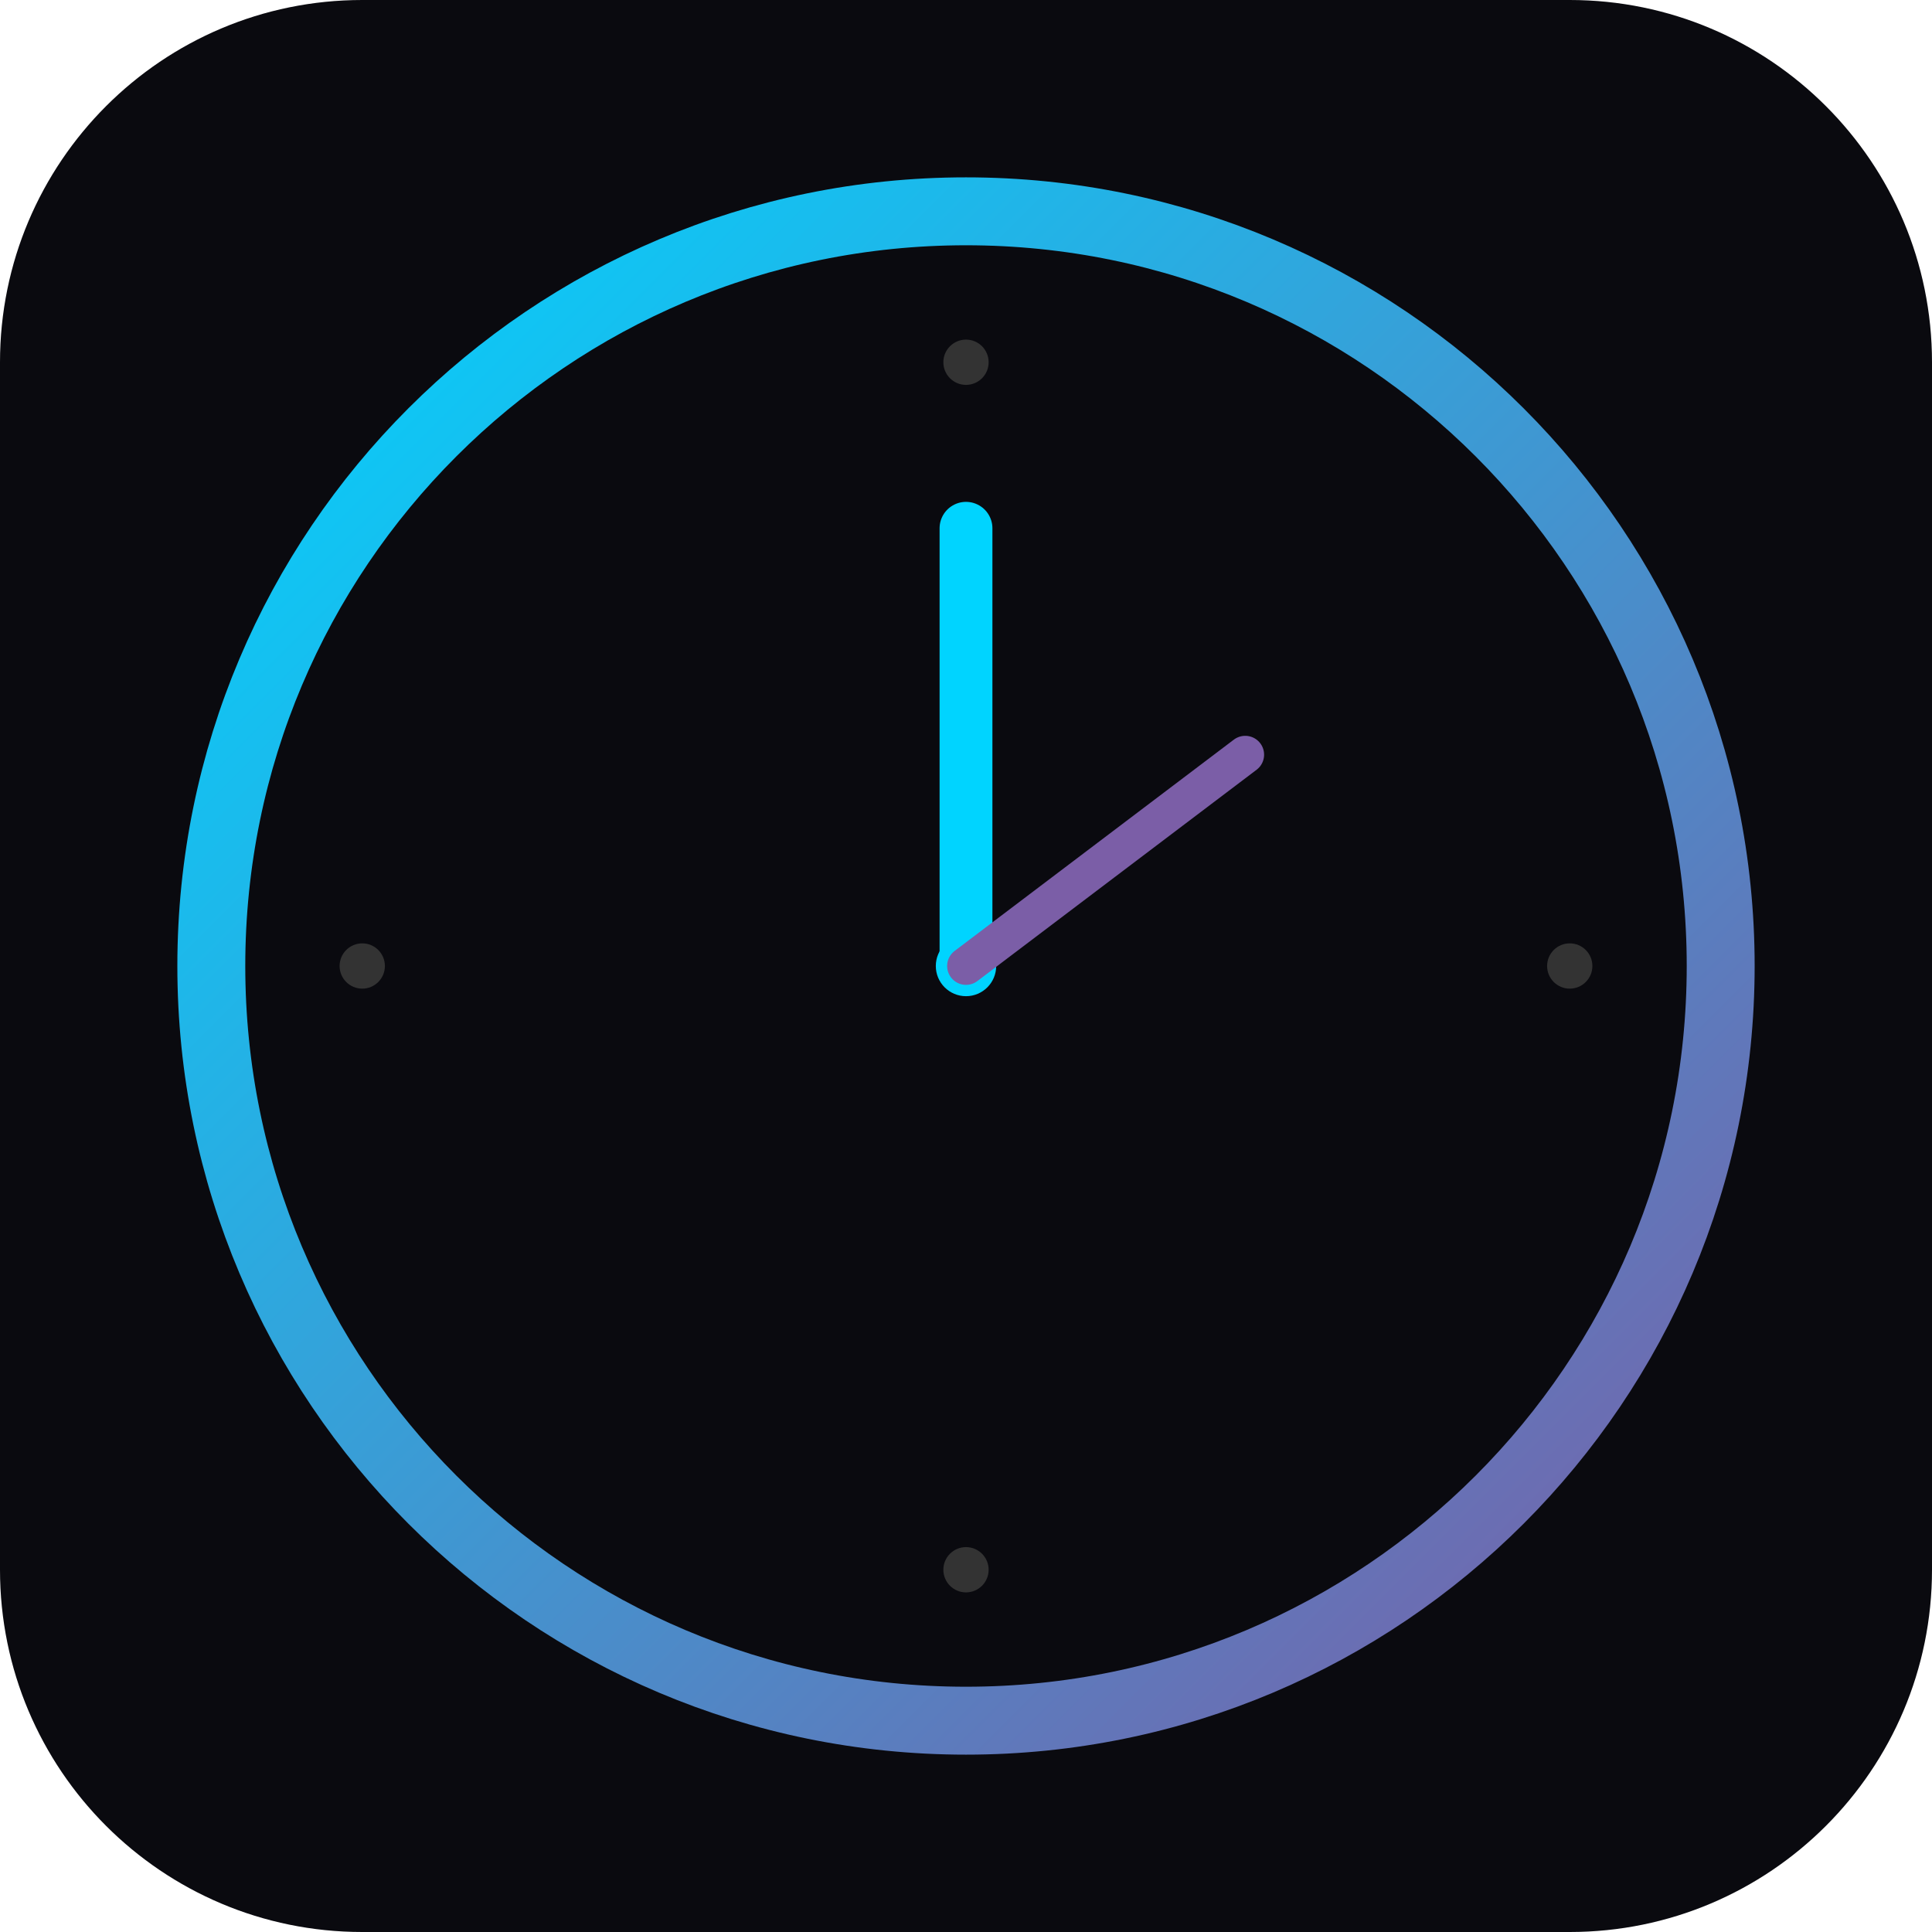
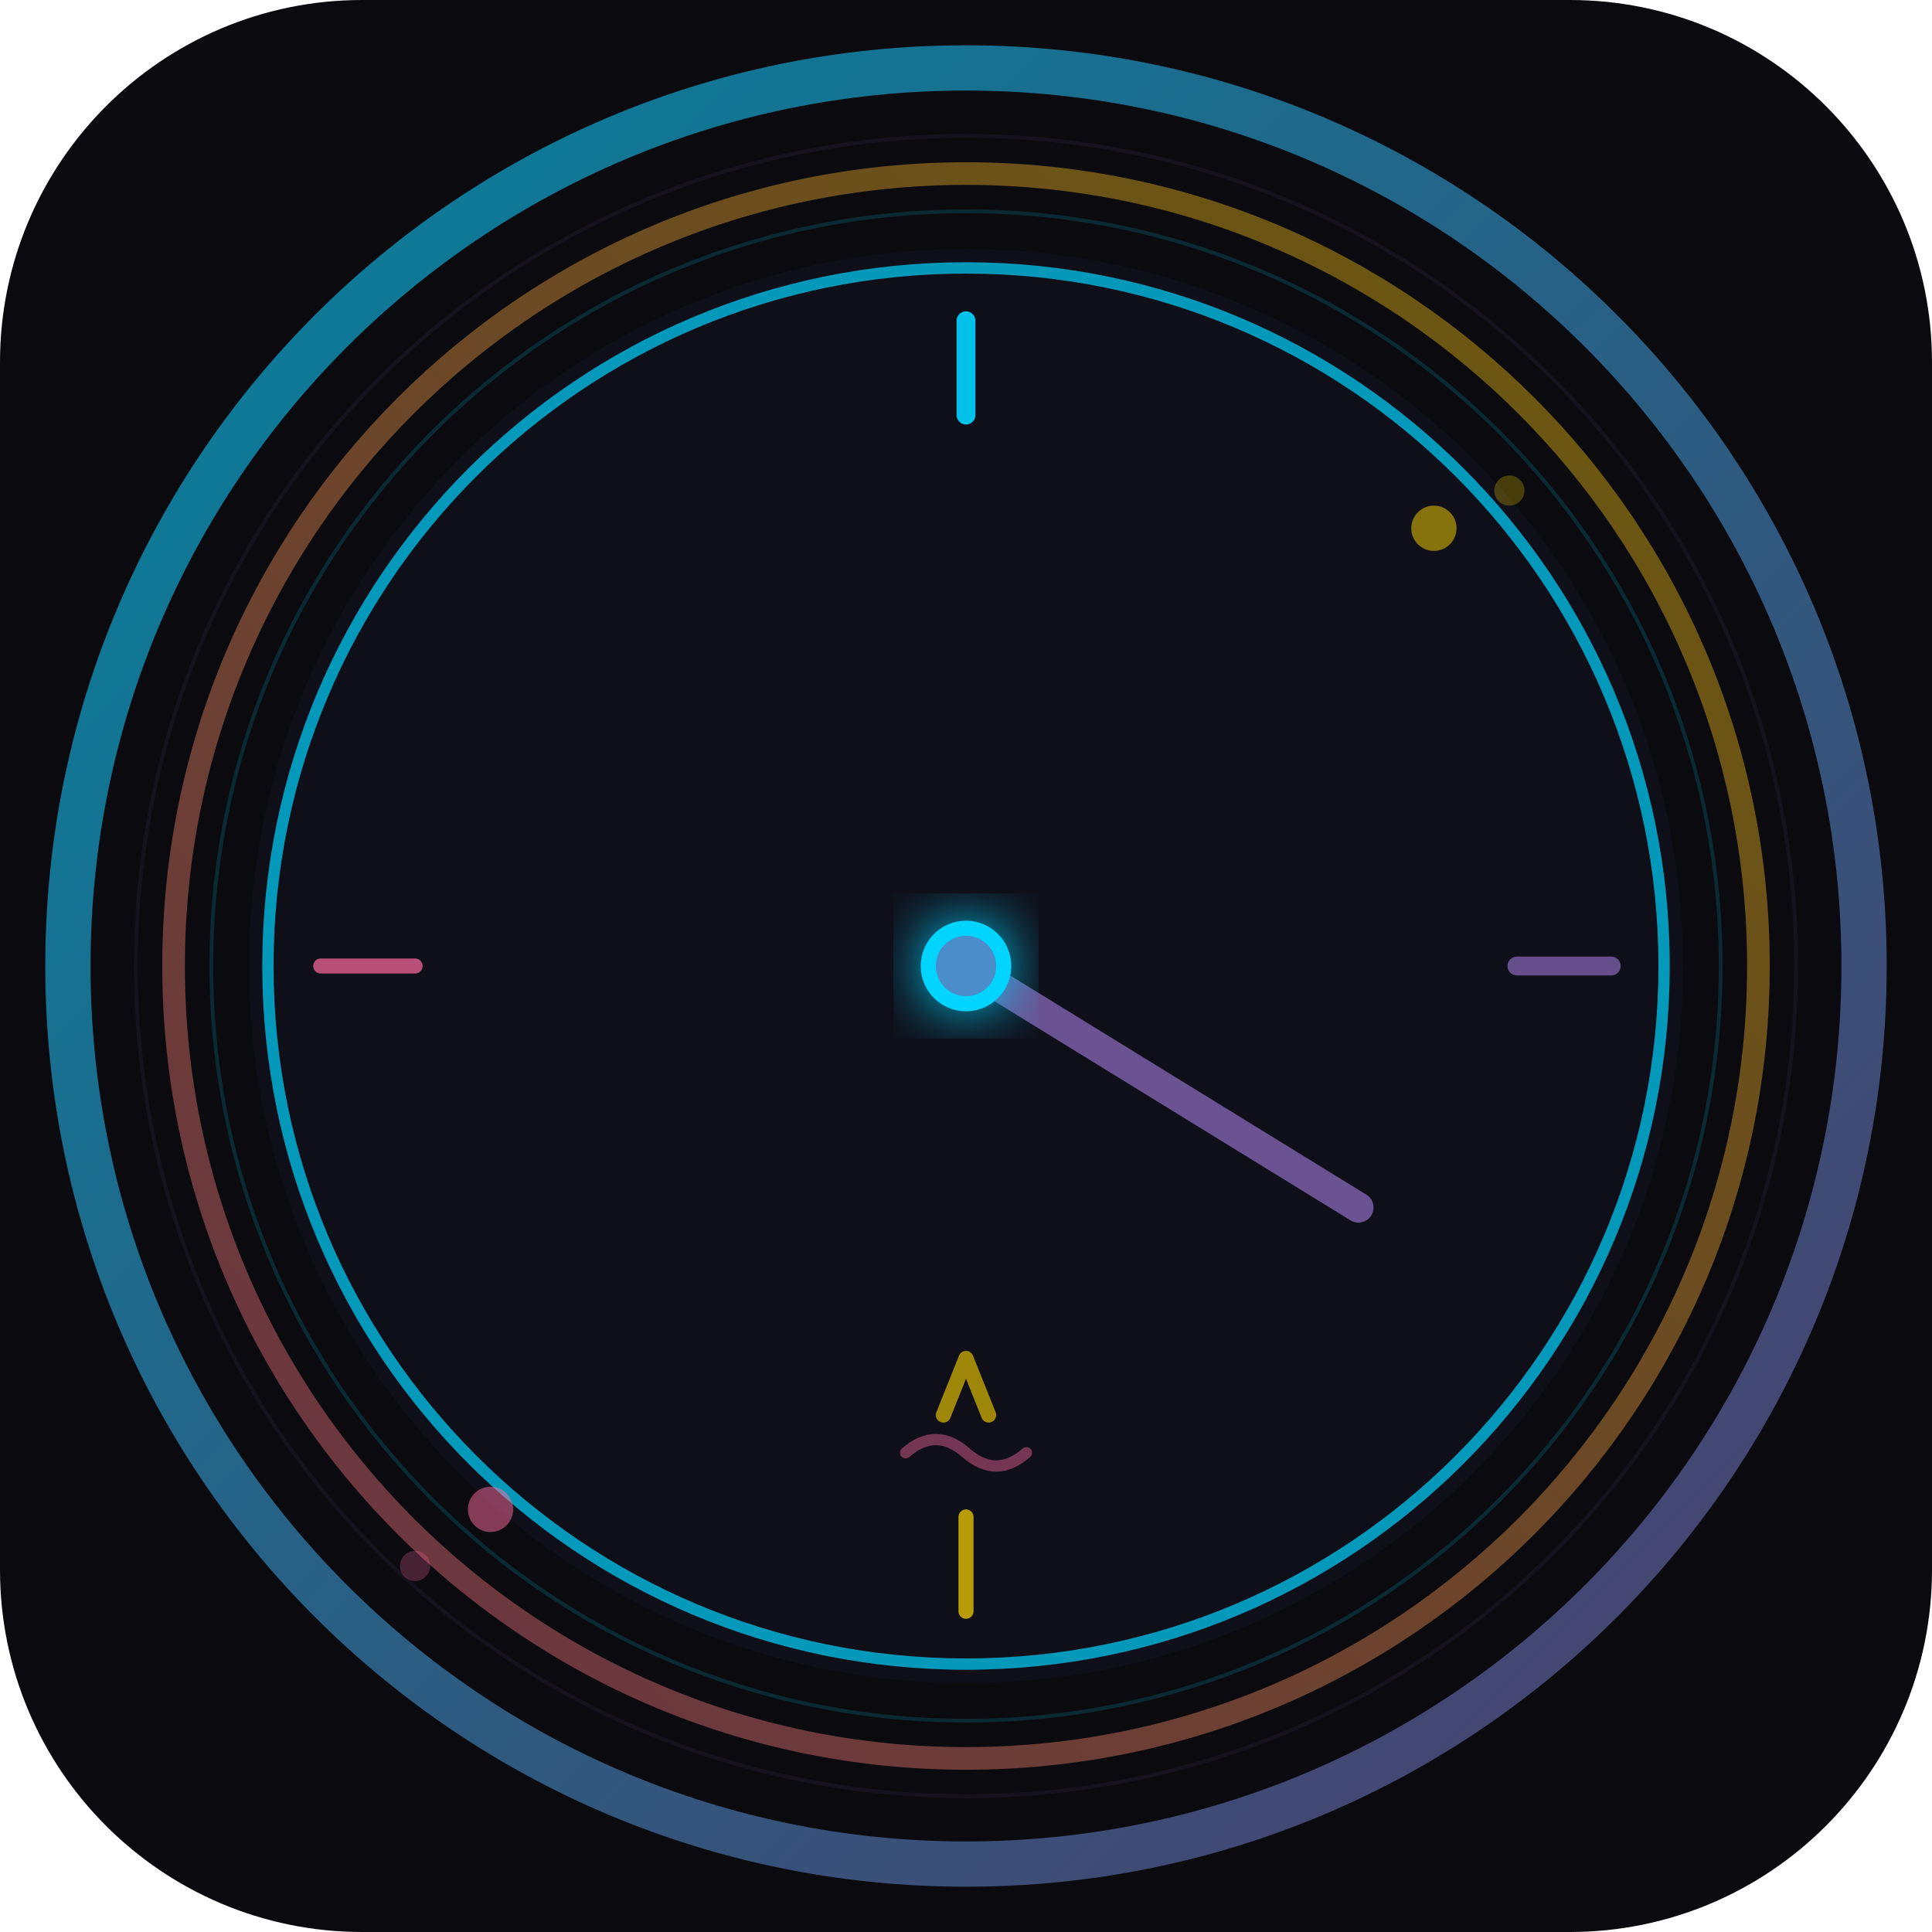
<svg xmlns="http://www.w3.org/2000/svg" viewBox="0 0 512 512">
+   <defs>
+     <linearGradient id="mainGrad" x1="0%" y1="0%" x2="100%" y2="100%">
+       <stop offset="0%" style="stop-color:#00D4FF;stop-opacity:1" />
+       <stop offset="100%" style="stop-color:#7B5EA7;stop-opacity:1" />
+     </linearGradient>
+     <linearGradient id="accentGrad" x1="0%" y1="100%" x2="100%" y2="0%">
+       <stop offset="0%" style="stop-color:#FF6B9D;stop-opacity:0.8" />
+       <stop offset="100%" style="stop-color:#FFD700;stop-opacity:0.8" />
+     </linearGradient>
+     <filter id="glow" x="-30%" y="-30%" width="160%" height="160%">
+       <feGaussianBlur stdDeviation="8" result="coloredBlur" />
+       <feMerge>
+         <feMergeNode in="coloredBlur" />
+         <feMergeNode in="SourceGraphic" />
+       </feMerge>
+     </filter>
+     <style>
+       @keyframes rotate { from { transform: rotate(0deg); } to { transform: rotate(360deg); } }
+       .rotating { animation: rotate 20s linear infinite; transform-origin: 256px 256px; }
+     </style>
+   </defs>
  <rect width="512" height="512" rx="96" fill="#0A0A0F" />
-   <defs>
-     <linearGradient id="g" x1="0%" y1="0%" x2="100%" y2="100%">
-       <stop offset="0%" stop-color="#00D4FF" />
-       <stop offset="100%" stop-color="#7B5EA7" />
-     </linearGradient>
-   </defs>
-   <circle cx="256" cy="256" r="200" fill="none" stroke="url(#g)" stroke-width="18" />
-   <circle cx="256" cy="256" r="8" fill="#00D4FF" />
-   <line x1="256" y1="256" x2="256" y2="140" stroke="#00D4FF" stroke-width="14" stroke-linecap="round" />
-   <line x1="256" y1="256" x2="330" y2="200" stroke="#7B5EA7" stroke-width="10" stroke-linecap="round" />
-   <circle cx="256" cy="96" r="6" fill="#333" />
-   <circle cx="416" cy="256" r="6" fill="#333" />
-   <circle cx="256" cy="416" r="6" fill="#333" />
-   <circle cx="96" cy="256" r="6" fill="#333" />
+   <circle cx="256" cy="256" r="238" fill="none" stroke="url(#mainGrad)" stroke-width="12" opacity="0.6" />
+   <circle cx="256" cy="256" r="210" fill="none" stroke="url(#accentGrad)" stroke-width="6" opacity="0.5" />
+   <circle cx="256" cy="256" r="190" fill="#0F0F1A" />
+   <circle cx="256" cy="256" r="185" fill="none" stroke="#00D4FF" stroke-width="3" opacity="0.7" />
+   <line x1="256" y1="85" x2="256" y2="110" stroke="#00D4FF" stroke-width="5" stroke-linecap="round" opacity="0.9" />
+   <line x1="427" y1="256" x2="402" y2="256" stroke="#7B5EA7" stroke-width="5" stroke-linecap="round" opacity="0.8" />
+   <line x1="256" y1="427" x2="256" y2="402" stroke="#FFD700" stroke-width="4" stroke-linecap="round" opacity="0.7" />
+   <line x1="85" y1="256" x2="110" y2="256" stroke="#FF6B9D" stroke-width="4" stroke-linecap="round" opacity="0.7" />
+   <line x1="256" y1="256" x2="256" y2="110" stroke="#00D4FF" stroke-width="10" stroke-linecap="round" opacity="0.95" filter="url(#glow)" />
+   <line x1="256" y1="256" x2="360" y2="320" stroke="#7B5EA7" stroke-width="8" stroke-linecap="round" opacity="0.85" />
+   <circle cx="256" cy="256" r="12" fill="#00D4FF" filter="url(#glow)" />
+   <circle cx="256" cy="256" r="8" fill="#7B5EA7" opacity="0.6" />
+   <circle cx="256" cy="256" r="200" fill="none" stroke="#00D4FF" stroke-width="1" opacity="0.15" />
+   <circle cx="256" cy="256" r="220" fill="none" stroke="#7B5EA7" stroke-width="1" opacity="0.1" />
+   <g opacity="0.6">
+     <path d="M 256 360 L 250 375 M 256 360 L 262 375" fill="none" stroke="#FFD700" stroke-width="4" stroke-linecap="round" stroke-linejoin="round" />
+     <path d="M 240 385 Q 248 378 256 385 Q 264 392 272 385" fill="none" stroke="#FF6B9D" stroke-width="3" stroke-linecap="round" opacity="0.7" />
+   </g>
+   <g opacity="0.5">
+     <circle cx="380" cy="140" r="6" fill="#FFD700" />
+     <circle cx="400" cy="130" r="4" fill="#FFD700" opacity="0.5" />
+     <circle cx="130" cy="400" r="6" fill="#FF6B9D" />
+     <circle cx="110" cy="415" r="4" fill="#FF6B9D" opacity="0.5" />
+   </g>
</svg>
